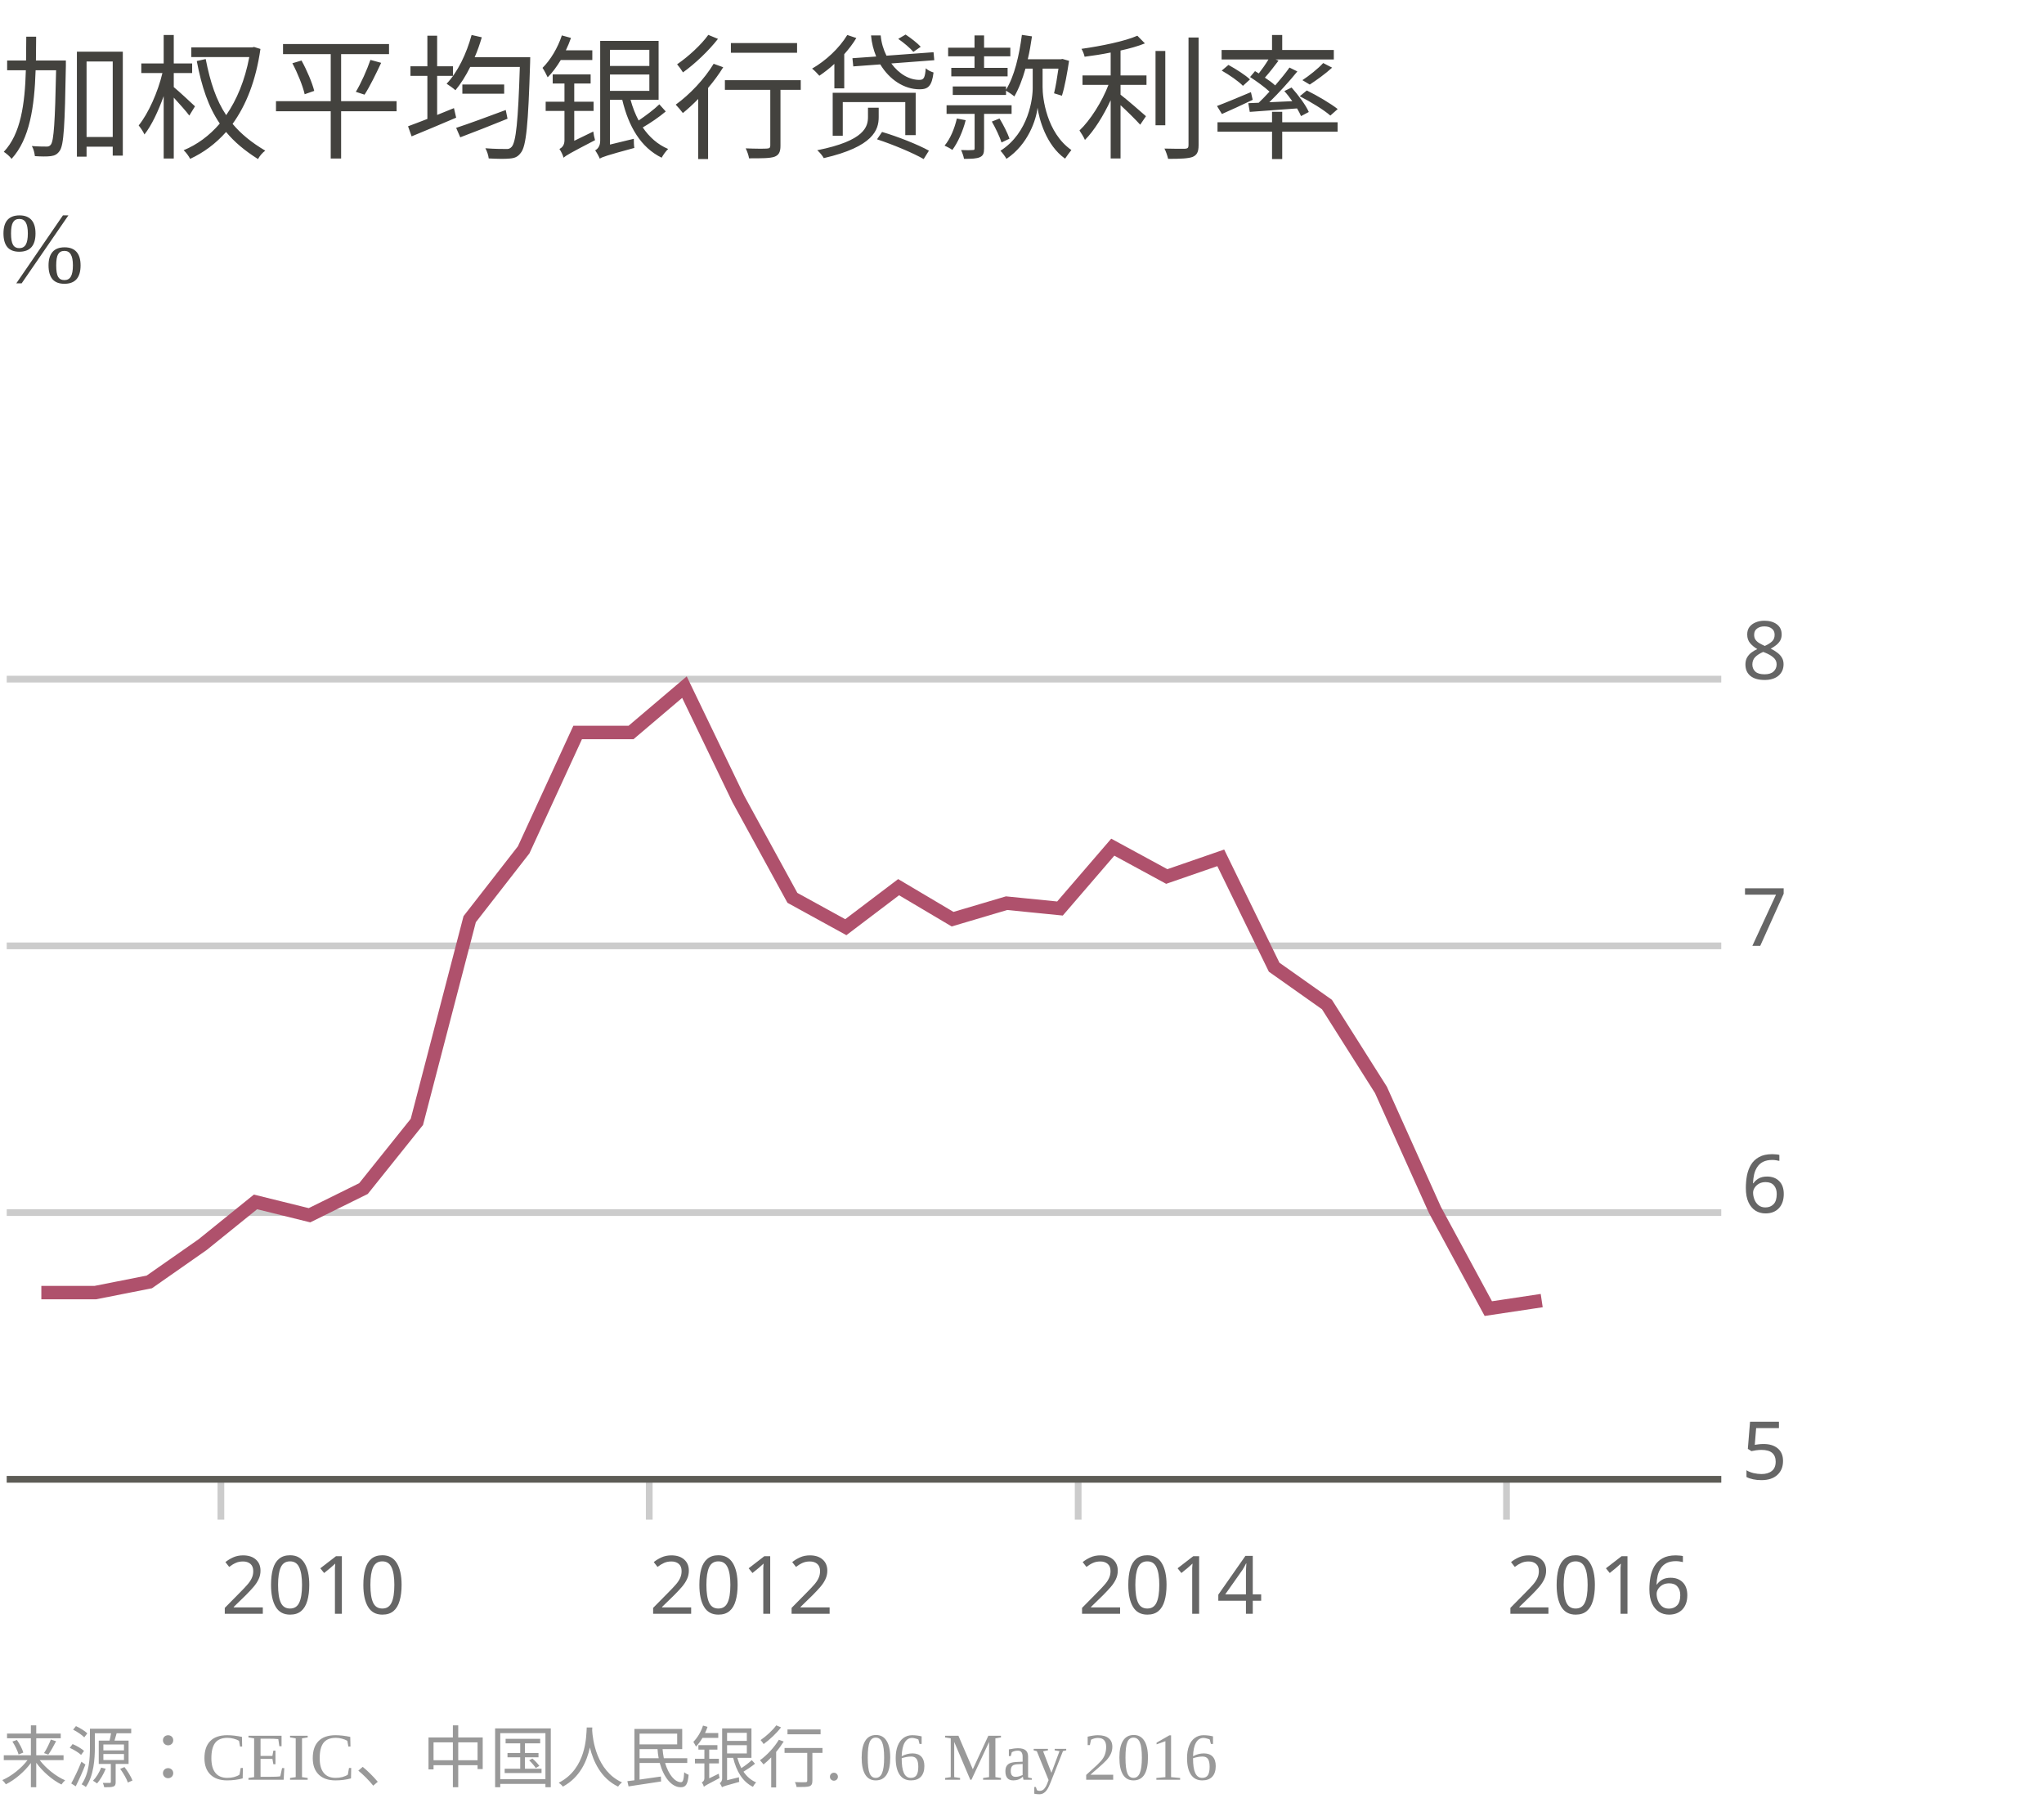
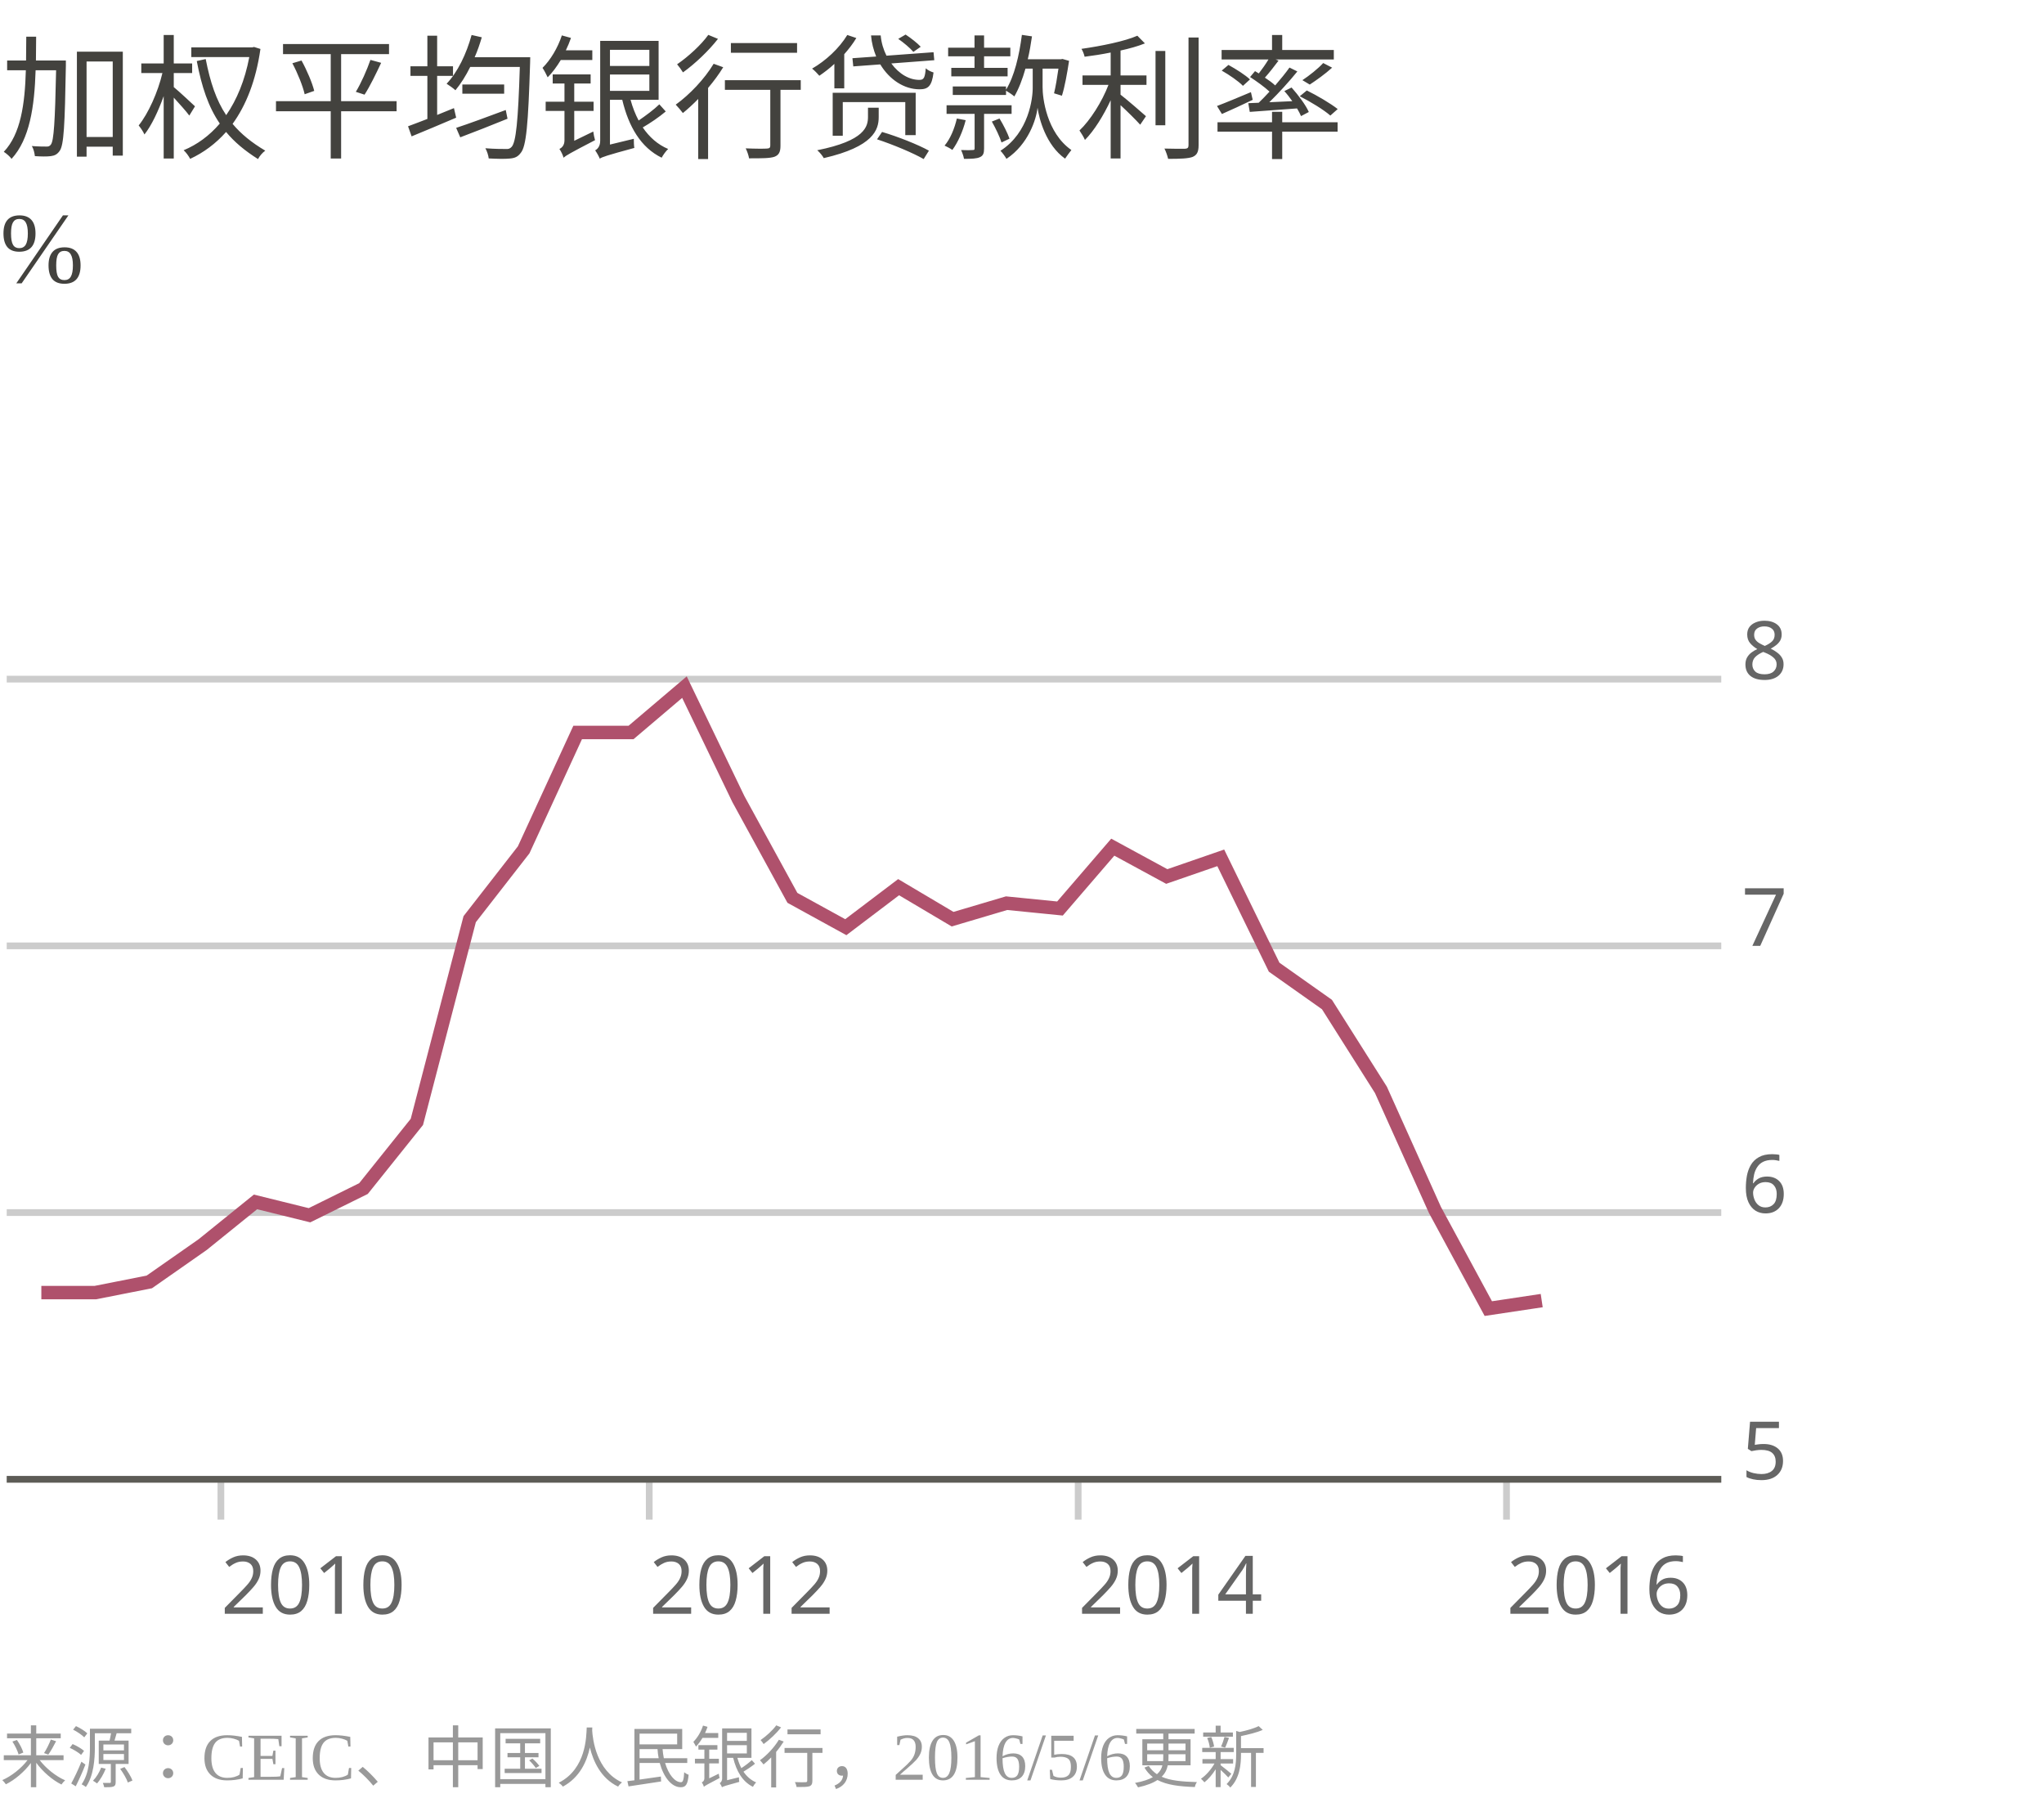
<svg xmlns="http://www.w3.org/2000/svg" viewBox="0 0 304 270">
  <text class="chart-title" fill="#43423e" font-size="20" y="22">加权平均银行贷款利率</text>
  <text class="chart-subtitle" fill="#43423e" font-size="15" y="42">%</text>
-   <text class="chart-source" font-size="10" fill-opacity="0.4" y="265">来源：CEIC、中国人民银行. 06 May 2016</text>
+   <text class="chart-source" font-size="10" fill-opacity="0.4" y="265">来源：CEIC、中国人民银行，2016/5/6更新</text>
  <g transform="translate(1,100)">
    <g transform="translate(0,120)" class="x axis">
      <g class="tick" style="" transform="translate(31.85318,0)">
        <line y2="6" x2="0" fill="none" stroke="#000" stroke-opacity="0.2" />
        <text dy="0" style="" y="20" x="0" font-family="MetricWeb,sans-serif" fill-opacity="0.6" font-size="12" text-anchor="start">2010</text>
      </g>
      <g class="tick" style="" transform="translate(95.55955,0)">
        <line y2="6" x2="0" fill="none" stroke="#000" stroke-opacity="0.2" />
        <text dy="0" style="" y="20" x="0" font-family="MetricWeb,sans-serif" fill-opacity="0.6" font-size="12" text-anchor="start">2012</text>
      </g>
      <g class="tick" style="" transform="translate(159.3532,0)">
        <line y2="6" x2="0" fill="none" stroke="#000" stroke-opacity="0.2" />
        <text dy="0" style="" y="20" x="0" font-family="MetricWeb,sans-serif" fill-opacity="0.6" font-size="12" text-anchor="start">2014</text>
      </g>
      <g class="tick" style="" transform="translate(223.0595,0)">
        <line y2="6" x2="0" fill="none" stroke="#000" stroke-opacity="0.2" />
        <text dy="0" style="" y="20" x="0" font-family="MetricWeb,sans-serif" fill-opacity="0.6" font-size="12" text-anchor="start">2016</text>
      </g>
      <path class="domain" d="M0,0V0H255V0" fill="none" stroke="#74736c" />
    </g>
    <g transform="translate(255,0)" class="y axis">
      <g class="tick" style="" transform="translate(0,120)">
        <line x2="-255" y2="0" fill="none" stroke="#000" stroke-opacity="0.2" />
        <text dy="0" style="text-anchor: start;" x="3" y="0" font-family="MetricWeb,sans-serif" fill-opacity="0.6" font-size="12">5</text>
      </g>
      <g class="tick" style="" transform="translate(0,80.33333)">
        <line x2="-255" y2="0" fill="none" stroke="#000" stroke-opacity="0.2" />
        <text dy="0" style="text-anchor: start;" x="3" y="0" font-family="MetricWeb,sans-serif" fill-opacity="0.6" font-size="12">6</text>
      </g>
      <g class="tick" style="" transform="translate(0,40.66667)">
        <line x2="-255" y2="0" fill="none" stroke="#000" stroke-opacity="0.2" />
        <text dy="0" style="text-anchor: start;" x="3" y="0" font-family="MetricWeb,sans-serif" fill-opacity="0.6" font-size="12">7</text>
      </g>
      <g class="tick" style="" transform="translate(0,1)">
        <line x2="-255" y2="0" fill="none" stroke="#000" stroke-opacity="0.2" />
        <text dy="0" style="text-anchor: start;" x="3" y="0" font-family="MetricWeb,sans-serif" fill-opacity="0.6" font-size="12">8</text>
      </g>
      <path class="domain" d="M-255,1H0V120H-255" fill="none" stroke="#000" stroke-opacity="0" />
    </g>
    <g>
      <path d="M5.149,92.233L13.178,92.233L21.206,90.647L29.148,85.093L37.002,78.747L45.031,80.73L53.06,76.763L61.001,66.847L68.855,36.7L76.884,26.387L84.913,8.933L92.854,8.933L100.796,2.19L108.824,18.85L116.853,33.527L124.795,37.89L132.649,31.94L140.678,36.7L148.706,34.32L156.648,35.113L164.502,25.99L172.531,30.353L180.56,27.577L188.501,43.84L196.355,49.393L204.384,62.087L212.413,79.937L220.354,94.613L228.296,93.423" stroke-width="2" fill="none" stroke="#af516c" />
    </g>
  </g>
</svg>
